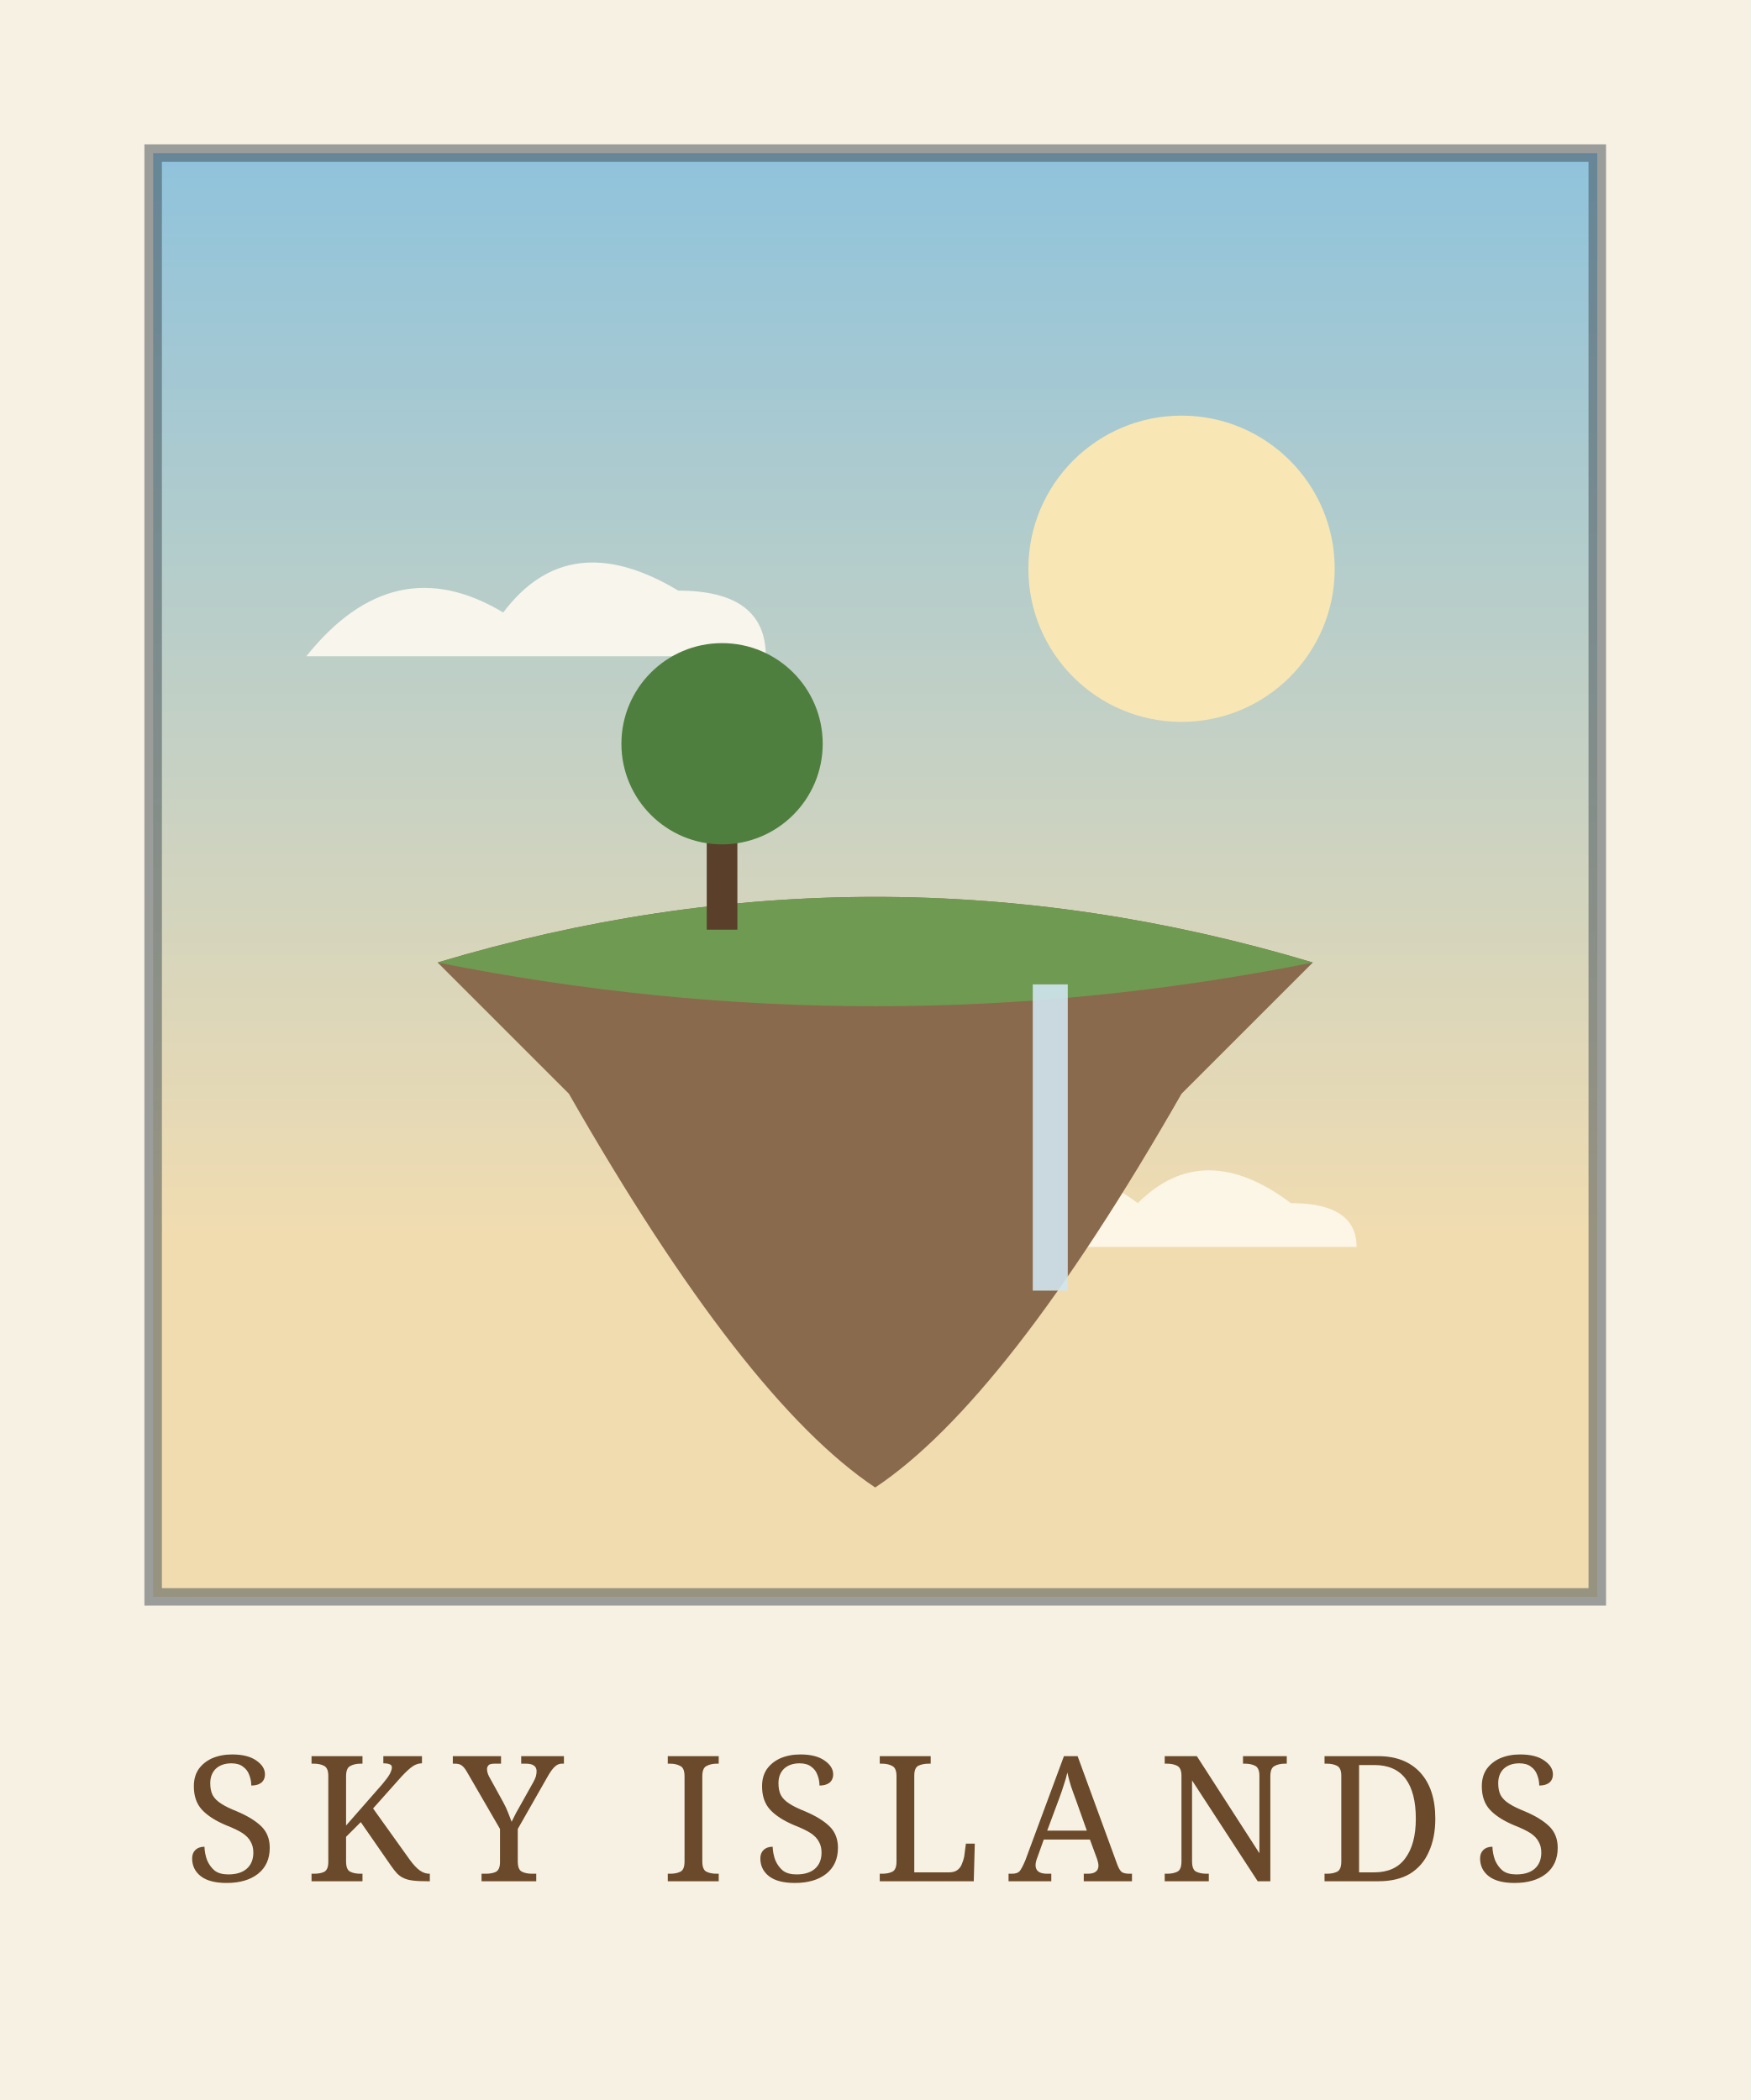
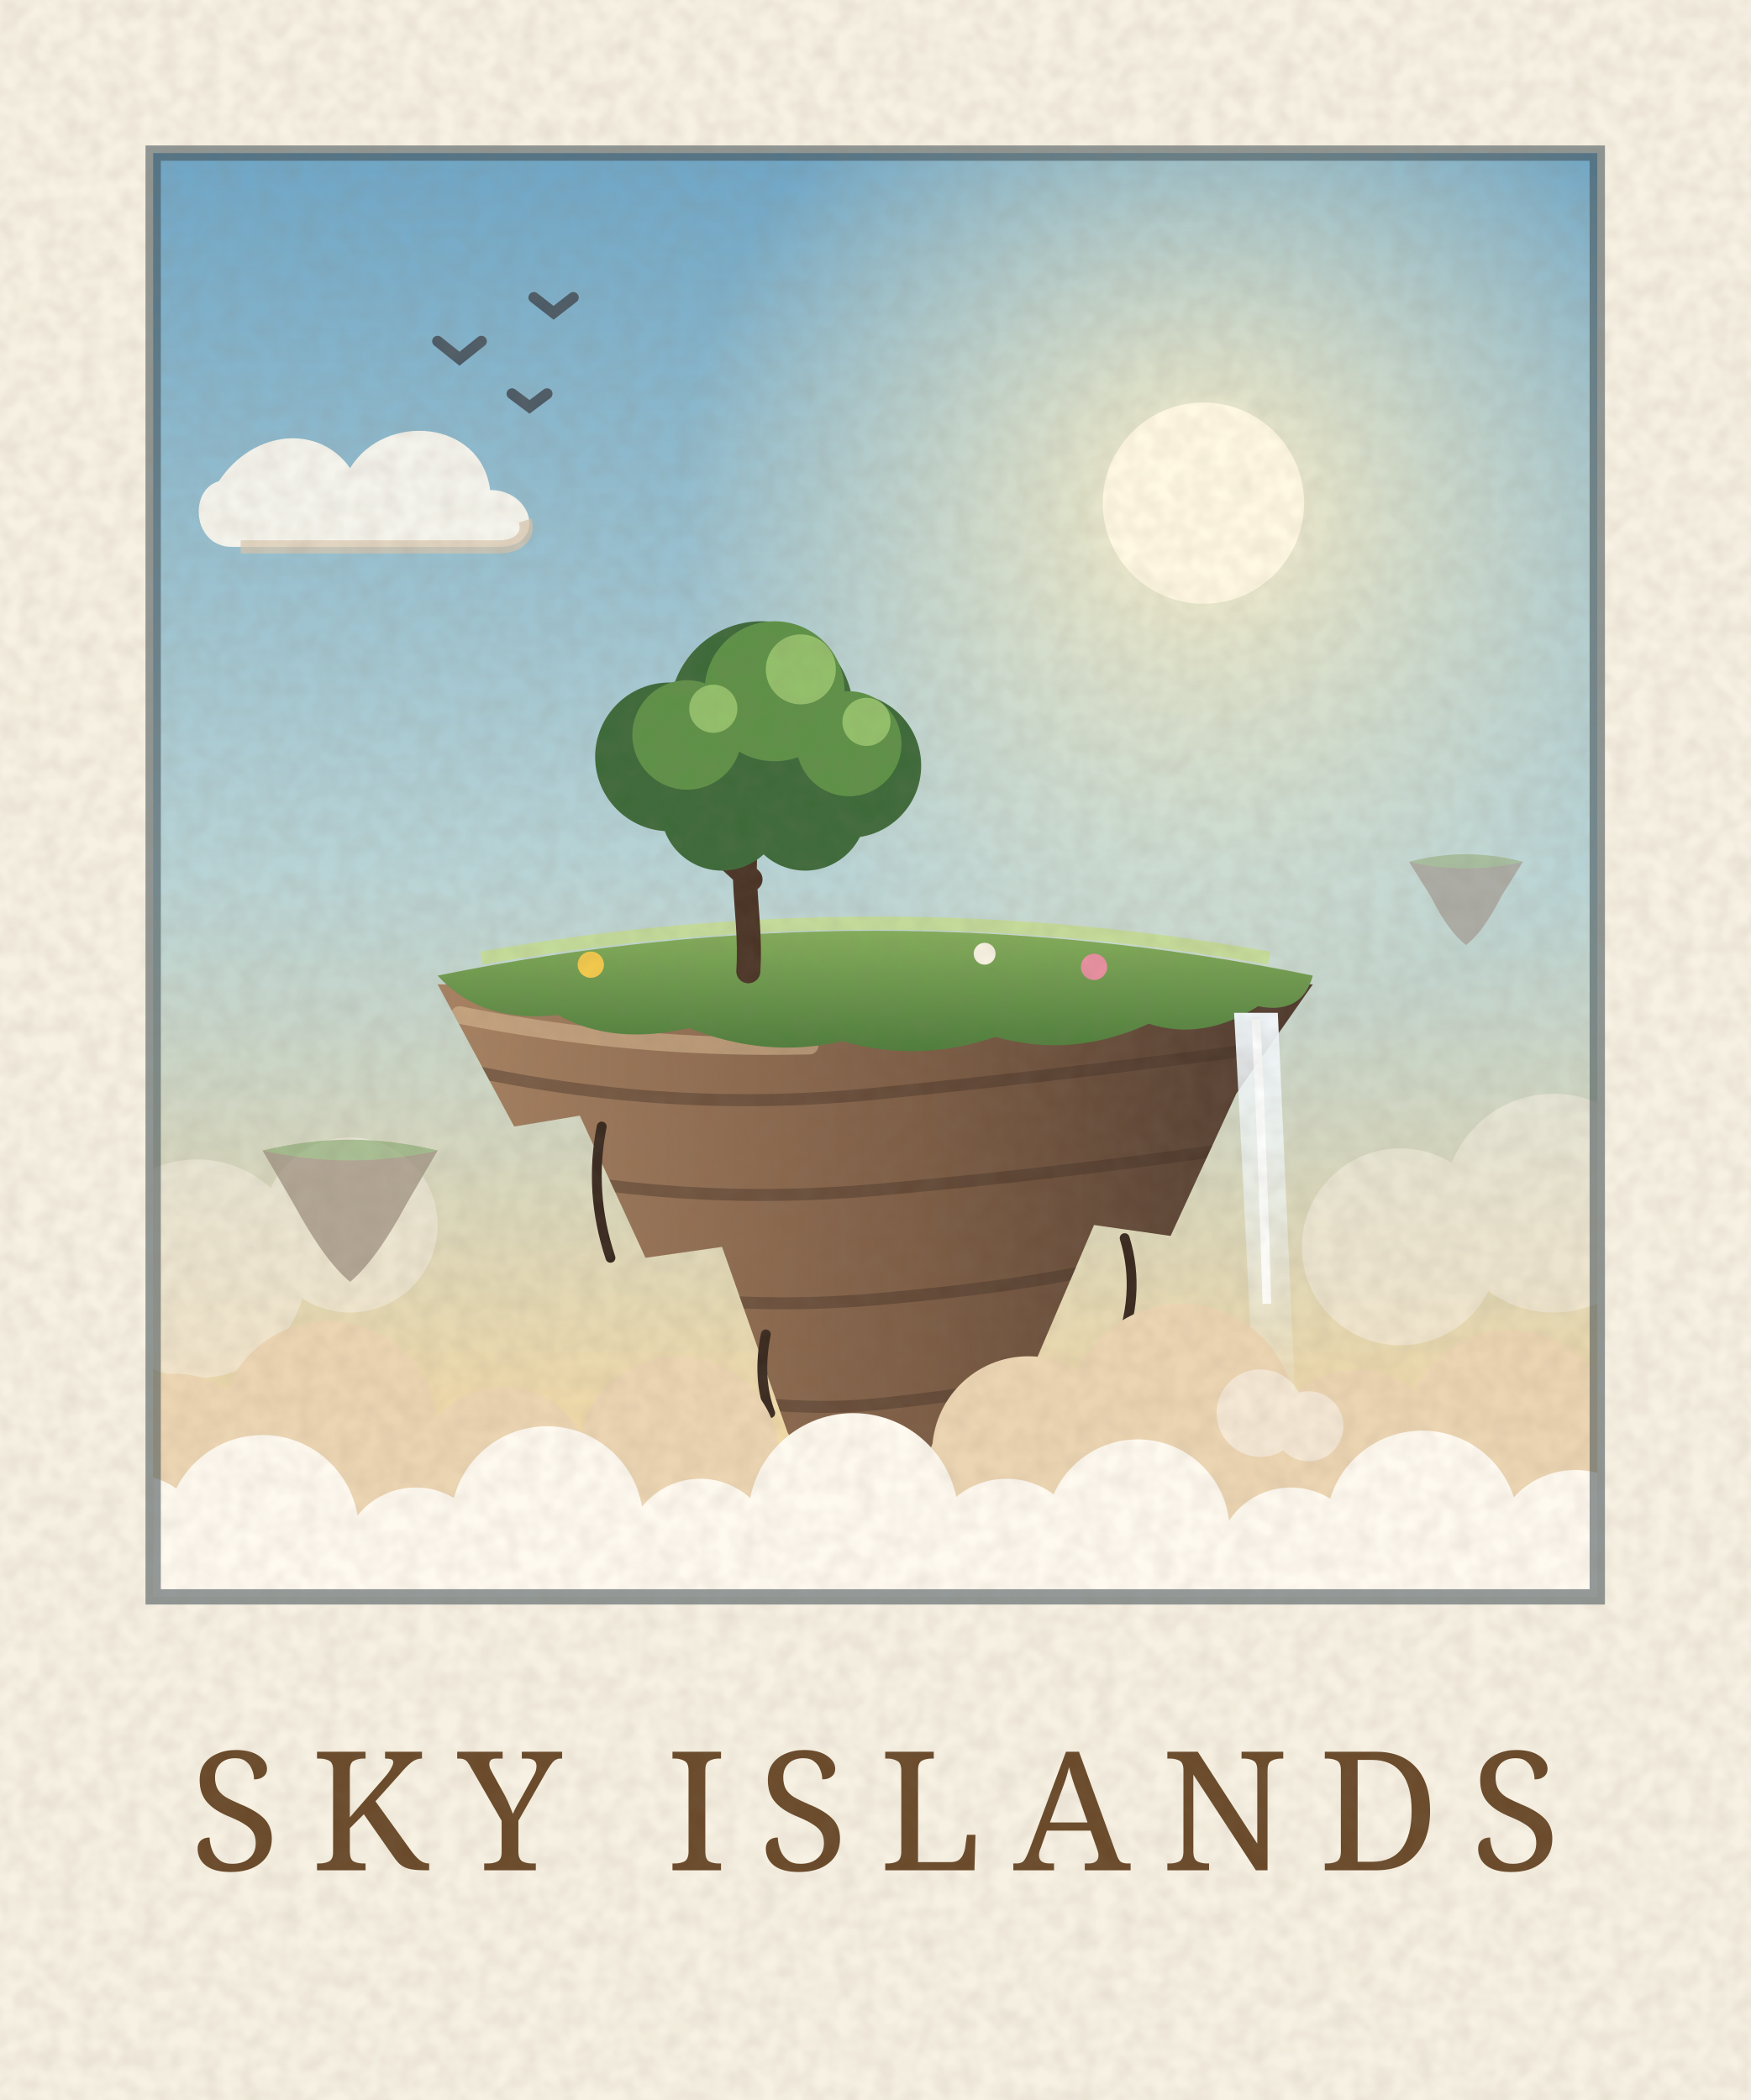
<svg xmlns="http://www.w3.org/2000/svg" viewBox="0 0 80 96">
  <defs>
    <linearGradient id="sky" x1="0" y1="0" x2="0" y2="1">
-       <stop offset="0" stop-color="#8fc3dc" />
-       <stop offset="0.75" stop-color="#f1dcb0" />
+       <stop offset="0" stop-color="#6fa6c6" />
+       <stop offset="0.5" stop-color="#b9d4d6" />
+       <stop offset="0.9" stop-color="#f3d9a6" />
    </linearGradient>
+     <radialGradient id="glow" cx="55" cy="23" r="24" gradientUnits="userSpaceOnUse">
+       <stop offset="0" stop-color="#fff6d6" />
+       <stop offset="0.25" stop-color="#fff1c8" stop-opacity="0.7" />
+       <stop offset="1" stop-color="#fff1c8" stop-opacity="0" />
+     </radialGradient>
+     <linearGradient id="rock" x1="20" y1="0" x2="60" y2="0" gradientUnits="userSpaceOnUse">
+       <stop offset="0" stop-color="#a88262" />
+       <stop offset="0.55" stop-color="#7d5d45" />
+       <stop offset="1" stop-color="#4e3a2e" />
+     </linearGradient>
+     <linearGradient id="grass" x1="0" y1="41" x2="0" y2="48" gradientUnits="userSpaceOnUse">
+       <stop offset="0" stop-color="#93bb63" />
+       <stop offset="1" stop-color="#4f7d3c" />
+     </linearGradient>
+     <linearGradient id="fall" x1="0" y1="46" x2="0" y2="66" gradientUnits="userSpaceOnUse">
+       <stop offset="0" stop-color="#f4fbff" />
+       <stop offset="1" stop-color="#f4fbff" stop-opacity="0" />
+     </linearGradient>
+     <clipPath id="pic">
+       <rect x="7" y="7" width="66" height="66" />
+     </clipPath>
+     <clipPath id="under">
+       <path d="M20 45L23.5 51.5L26.5 51L29.5 57.5L33 57L36 65.5L40 72L43.5 64L47 63L50 56L53.5 56.5L56.5 50L60 45Z" />
+     </clipPath>
+     <filter id="grain" x="0" y="0" width="100%" height="100%">
+       <feTurbulence type="fractalNoise" baseFrequency="1.1" numOctaves="2" seed="4" />
+       <feColorMatrix values="0 0 0 0 0.25  0 0 0 0 0.2  0 0 0 0 0.15  0 0 0 -1.6 1.15" />
+     </filter>
  </defs>
  <rect width="80" height="96" fill="#f7f1e3" />
-   <rect x="7" y="7" width="66" height="66" fill="url(#sky)" />
-   <circle cx="54" cy="26" r="7" fill="#f8e7b4" />
-   <path d="M14 30q4-5 9-2q3-4 8-1q4 0 4 3H14Z" fill="#fffaf0" opacity="0.9" />
-   <path d="M45 56q3-4 7-1q3-3 7 0q3 0 3 2H45Z" fill="#fffaf0" opacity="0.85" />
-   <path d="M20 44q20-6 40 0l-6 6q-8 14-14 18q-6-4-14-18Z" fill="#8a6a4c" />
-   <path d="M20 44q20-6 40 0q-20 4-40 0Z" fill="#6f9a52" />
-   <path d="M33 42.5v-6" stroke="#5a3f2a" stroke-width="1.4" />
-   <circle cx="33" cy="34" r="4.6" fill="#4f7f3f" />
-   <path d="M48 45v14" stroke="#cfe6f0" stroke-width="1.6" opacity="0.9" />
-   <rect x="7" y="7" width="66" height="66" fill="none" stroke="#3d4a52" stroke-width="0.8" opacity="0.5" />
-   <text x="40" y="86" text-anchor="middle" font-family="Georgia, serif" font-size="8" letter-spacing="1.2" fill="#6a4a2a">SKY ISLANDS</text>
+   <g clip-path="url(#pic)">
+     <rect x="7" y="7" width="66" height="66" fill="url(#sky)" />
+     <rect x="7" y="7" width="66" height="66" fill="url(#glow)" />
+     <circle cx="55" cy="23" r="4.6" fill="#fff8e2" />
+     <g fill="#f6efe2" opacity="0.55">
+       <circle cx="9" cy="58" r="5" />
+       <circle cx="16" cy="56" r="4" />
+       <circle cx="64" cy="57" r="4.5" />
+       <circle cx="71" cy="55" r="5" />
+     </g>
+     <g opacity="0.7">
+       <path d="M12 52.6q4-.9 8 0l-1.4 2.4q-1.4 2.6-2.6 3.6q-1.2-1-2.6-3.6Z" fill="#9a8a7a" />
+       <path d="M12 52.6q4-1 8 0q-4 .9-8 0Z" fill="#8fae78" />
+       <path d="M64.4 39.4q2.6-.6 5.2 0l-1 1.6q-.8 1.6-1.6 2.2q-.8-.6-1.6-2.2Z" fill="#a39a92" />
+       <path d="M64.4 39.4q2.6-.7 5.2 0q-2.6.6-5.2 0Z" fill="#9db58a" />
+     </g>
+     <path d="M10 22c1.6-2.4 4.6-2.6 6-.6c1.6-2.6 6-2.2 6.4 1c2 0 2.6 2.6.4 2.6H10.6c-1.8 0-2-2.6-.6-3Z" fill="#fffaf0" opacity="0.9" />
+     <path d="M11 25h11.8c1 0 1.4-.6 1.2-1.2" fill="none" stroke="#d9c6ae" stroke-width="0.6" opacity="0.7" />
+     <path d="M20 15.6l1 .8l1-.8M24.4 13.6l.9.7l.9-.7M23.4 18l.8.6l.8-.6" fill="none" stroke="#4d5b66" stroke-width="0.5" stroke-linecap="round" />
+     <path d="M20 45L23.5 51.5L26.5 51L29.5 57.5L33 57L36 65.5L40 72L43.5 64L47 63L50 56L53.5 56.5L56.5 50L60 45Z" fill="url(#rock)" />
+     <g clip-path="url(#under)" fill="none" stroke="#3f2d22" stroke-linecap="round">
+       <path d="M20 48.6q10 2.4 20 1.4t20-2.4M22 53.2q9 2 18 1.2t17-2M26 58.6q7 1.4 14 .8t11-1.6M31 63.6q5 1 9 .6t7-1" stroke-width="0.55" opacity="0.4" />
+       <path d="M21 46.4q8 1.6 16 1.4" stroke="#e2c49c" stroke-width="0.8" opacity="0.5" />
+     </g>
+     <path d="M27.5 51.5q-.6 3 .4 6M44.6 63.4q.8 2.4-.2 4.8M51.4 56.6q.8 2.6-.4 5.4M35 61q-.4 2 .2 3.6" fill="none" stroke="#3a2a20" stroke-width="0.45" stroke-linecap="round" />
+     <path d="M20 44.6Q40 40.5 60 44.6Q59.5 46.4 57.5 46Q55 47.6 52.5 46.8Q49 48.4 45.5 47.4Q42 48.6 38.5 47.6Q35 48.4 31.5 47Q28 47.8 25.5 46.4Q22 46.8 20 44.6Z" fill="url(#grass)" />
+     <path d="M22 43.8Q40 40.6 58 43.8" fill="none" stroke="#c4dc8c" stroke-width="0.6" opacity="0.8" />
+     <path d="M56.4 46.3q.5 9 1 20h1.9q-.5-11-.9-20Z" fill="url(#fall)" />
+     <path d="M57.4 46.6q.3 6 .5 13" fill="none" stroke="#ffffff" stroke-width="0.4" opacity="0.8" />
+     <path d="M34.2 44.4C34.4 41.4 33.4 39 34.8 36.2M34.3 40.2l-2.2-2M34.6 38.4l2-1.4" fill="none" stroke="#4a3426" stroke-width="1.1" stroke-linecap="round" />
+     <g>
+       <g fill="#3e6a3a">
+         <circle cx="30.6" cy="34.6" r="3.4" />
+         <circle cx="34.8" cy="32.6" r="4.2" />
+         <circle cx="38.8" cy="35" r="3.3" />
+         <circle cx="33" cy="37" r="2.8" />
+         <circle cx="36.8" cy="37" r="2.8" />
+       </g>
+       <g fill="#5e9147">
+         <circle cx="31.4" cy="33.6" r="2.5" />
+         <circle cx="35.4" cy="31.6" r="3.2" />
+         <circle cx="38.8" cy="34" r="2.4" />
+       </g>
+       <g fill="#93c06a">
+         <circle cx="36.6" cy="30.6" r="1.6" />
+         <circle cx="39.6" cy="33" r="1.1" />
+         <circle cx="32.6" cy="32.4" r="1.1" />
+       </g>
+     </g>
+     <circle cx="27" cy="44.1" r="0.6" fill="#f2c94c" />
+     <circle cx="45" cy="43.6" r="0.5" fill="#f6f0e0" />
+     <circle cx="50" cy="44.2" r="0.6" fill="#e78fa0" />
+     <g fill="#ecd5b2">
+       <rect x="7" y="68" width="66" height="6" />
+       <circle cx="8" cy="67" r="4.2" />
+       <circle cx="15" cy="65.4" r="5" />
+       <circle cx="23" cy="67.4" r="4" />
+       <circle cx="31" cy="66.6" r="4.6" />
+       <circle cx="47" cy="66.4" r="4.4" />
+       <circle cx="54" cy="64.8" r="5.2" />
+       <circle cx="62" cy="66.8" r="4.2" />
+       <circle cx="69" cy="65.6" r="4.8" />
+     </g>
+     <g fill="#fffaf0">
+       <rect x="7" y="71.5" width="66" height="2" />
+       <circle cx="6" cy="71" r="3.6" />
+       <circle cx="12" cy="70" r="4.4" />
+       <circle cx="19" cy="71.4" r="3.4" />
+       <circle cx="25" cy="69.6" r="4.4" />
+       <circle cx="32" cy="71" r="3.4" />
+       <circle cx="39" cy="69.4" r="4.8" />
+       <circle cx="46" cy="71.2" r="3.6" />
+       <circle cx="52" cy="70" r="4.2" />
+       <circle cx="59" cy="71.4" r="3.4" />
+       <circle cx="65" cy="69.8" r="4.4" />
+       <circle cx="72" cy="71" r="3.8" />
+     </g>
+     <g fill="#ffffff" opacity="0.45">
+       <circle cx="57.6" cy="64.6" r="2" />
+       <circle cx="59.8" cy="65.2" r="1.6" />
+     </g>
+   </g>
+   <rect x="7" y="7" width="66" height="66" fill="none" stroke="#3d4a52" stroke-width="0.7" opacity="0.55" />
+   <text x="40" y="85.5" text-anchor="middle" font-family="Georgia, serif" font-size="7.6" letter-spacing="1.4" fill="#6a4a2a">SKY ISLANDS</text>
+   <rect width="80" height="96" filter="url(#grain)" opacity="0.14" />
</svg>
